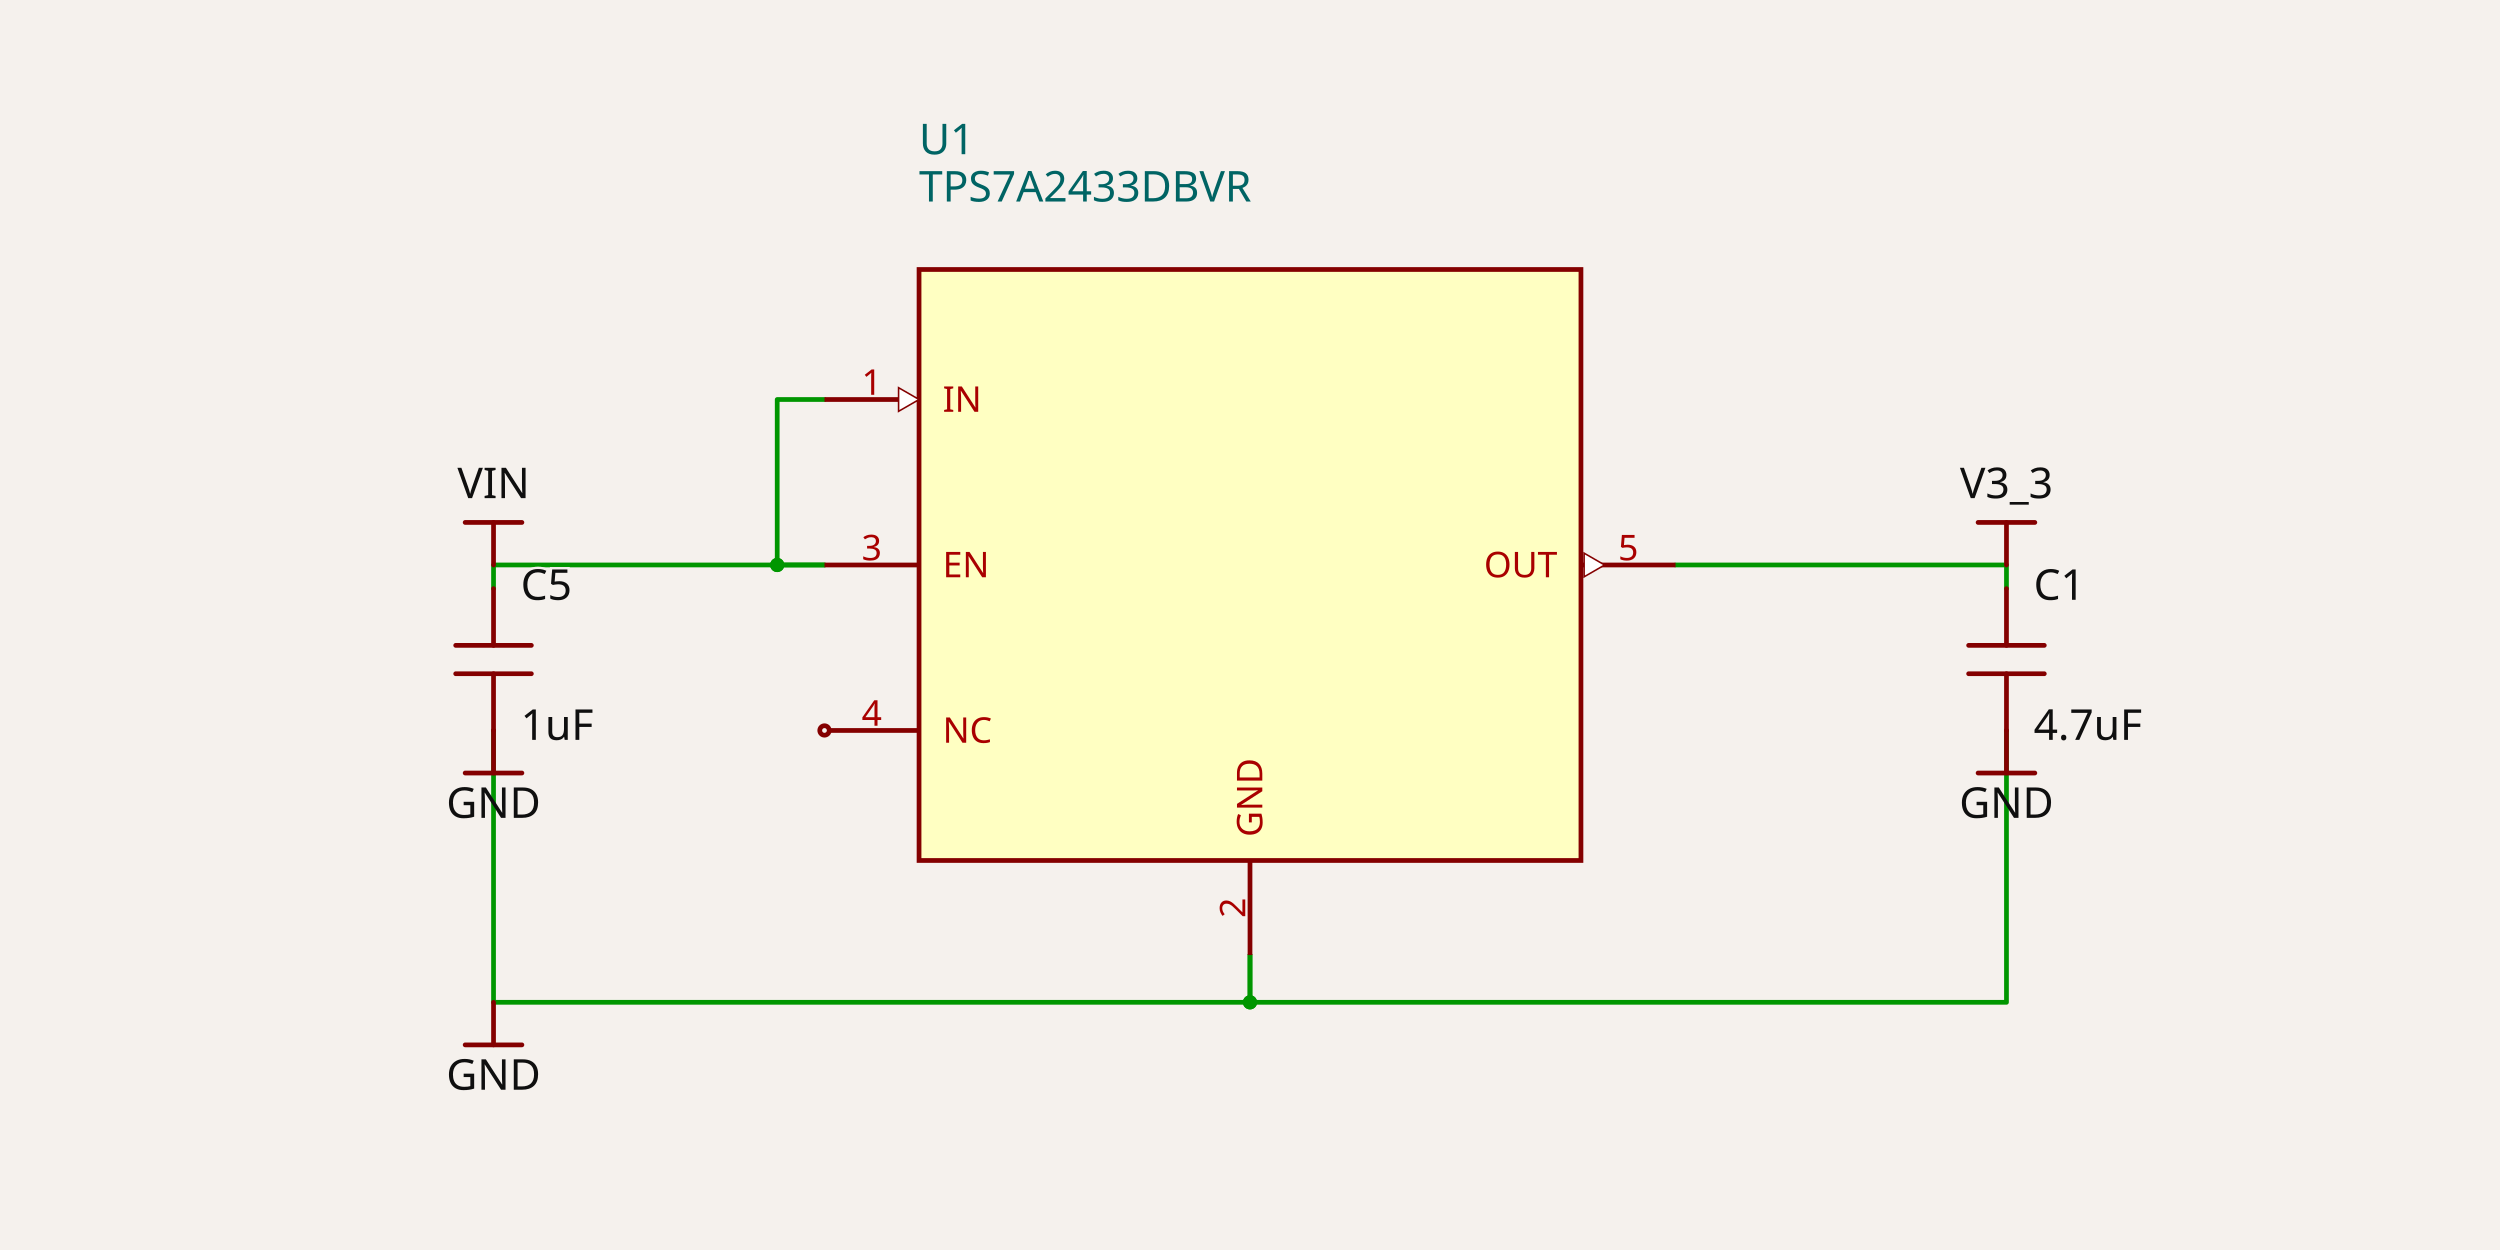
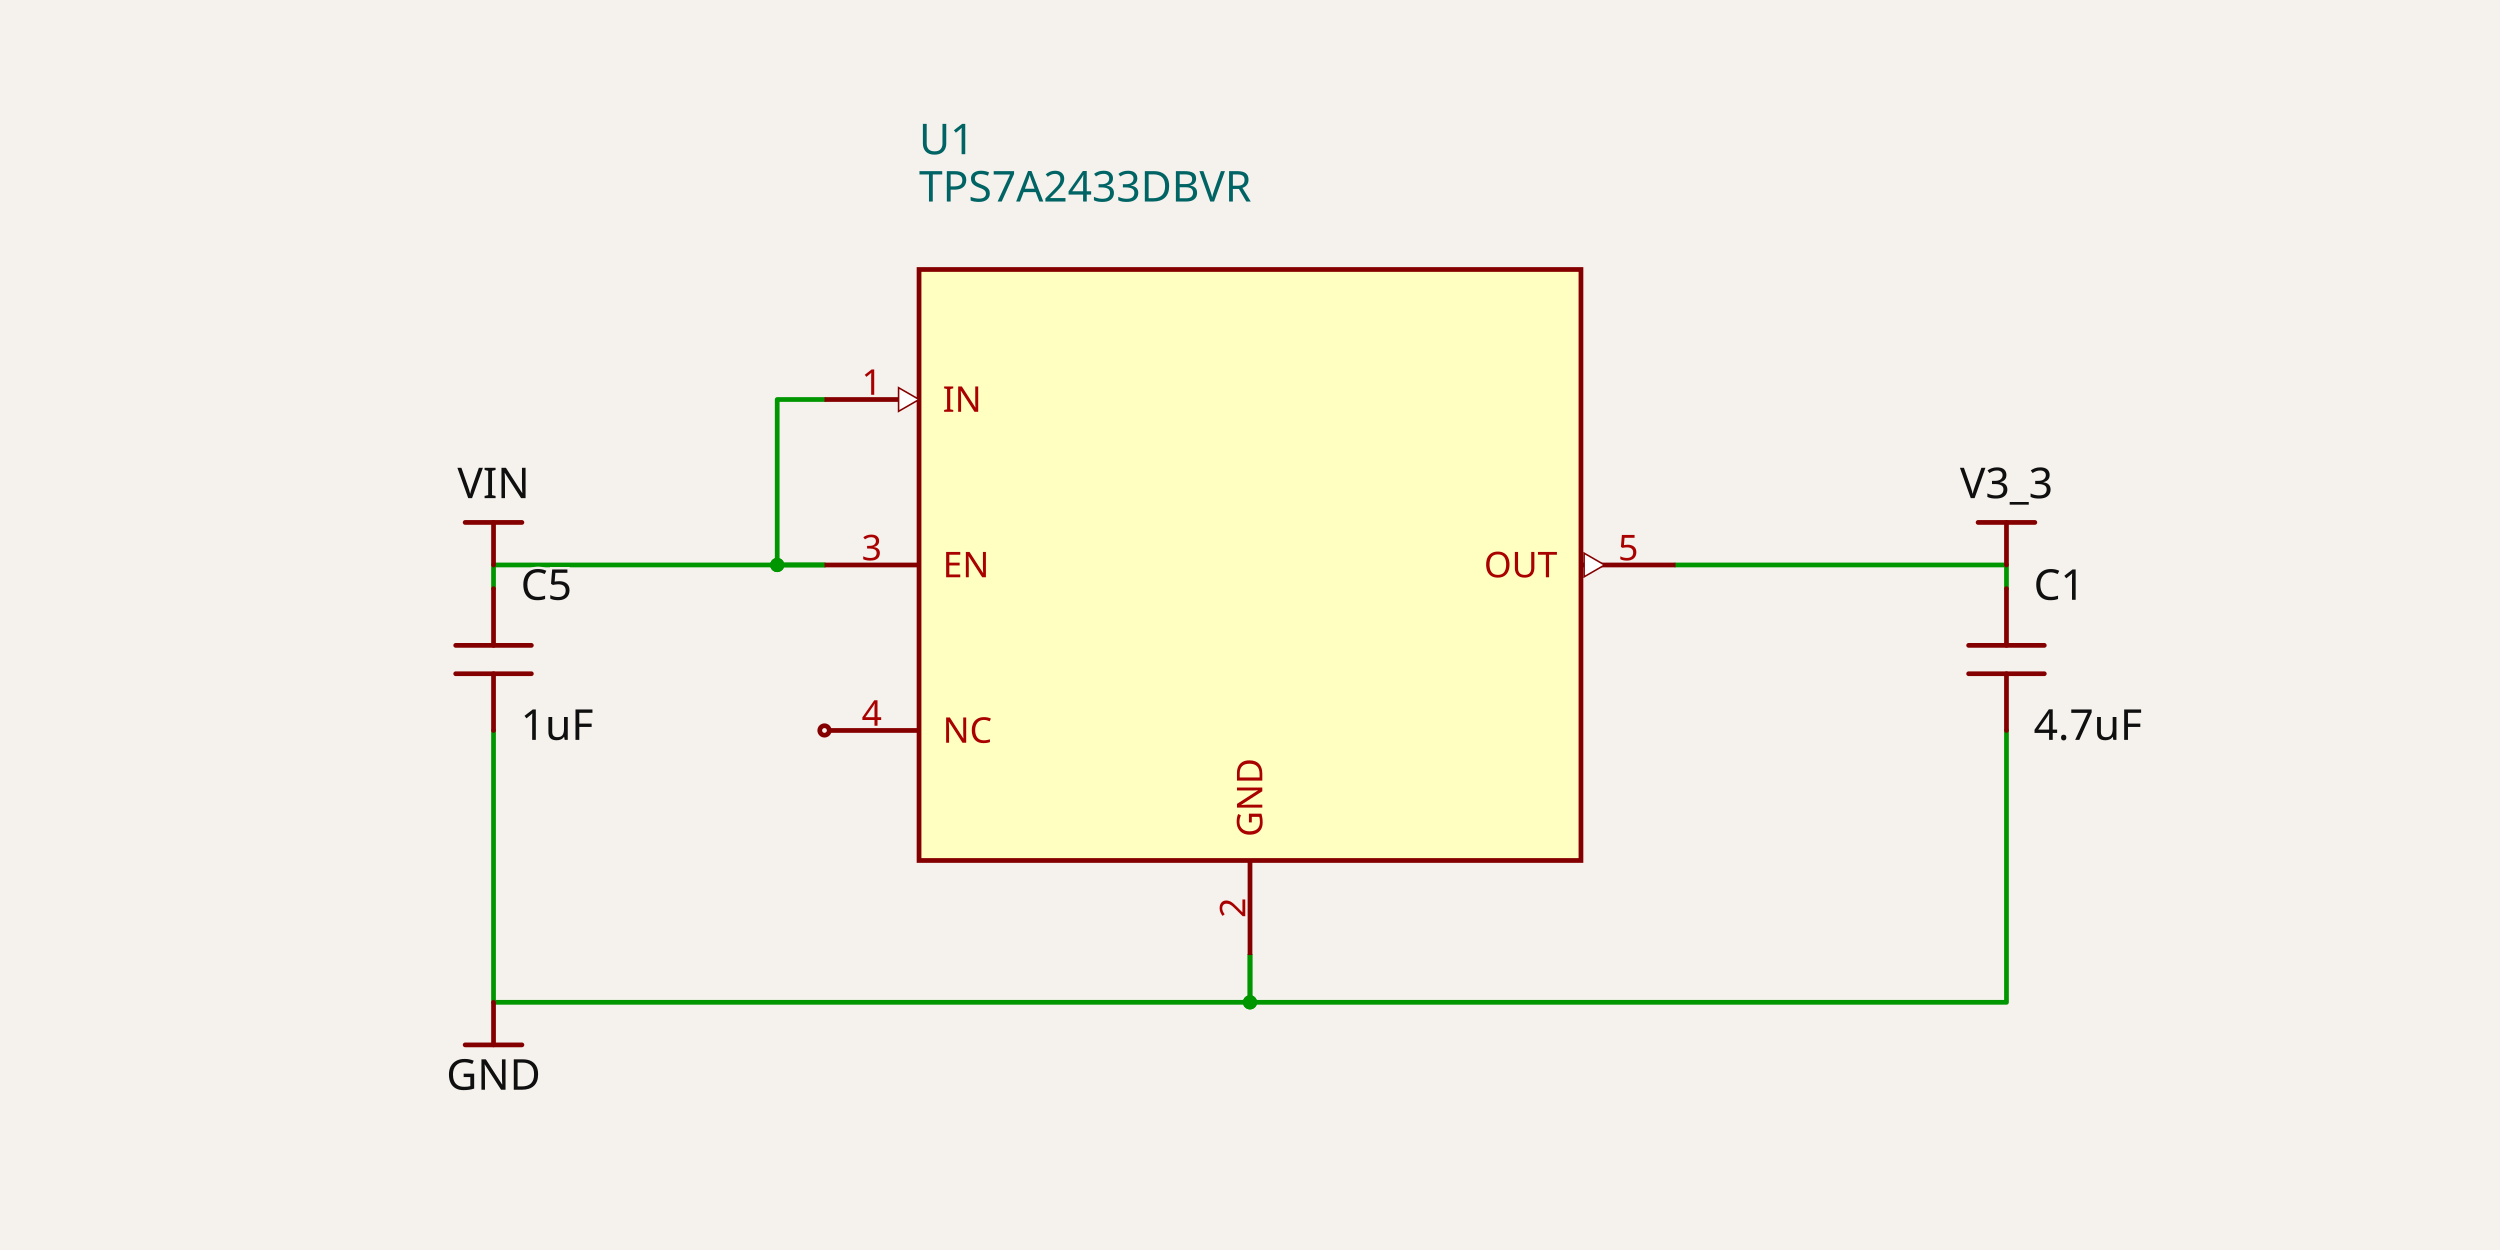
<svg xmlns="http://www.w3.org/2000/svg" class="tscircuit-schematic" width="1200" height="600" style="background-color: rgb(245, 241, 237)" data-real-to-screen-transform="matrix(113.4701699531,0,0,-113.4701699531,600,271.1937061879)">
  <style>
              .boundary { fill: rgb(245, 241, 237); }
              .schematic-boundary { fill: none; stroke: #fff; }
              .component { fill: none; stroke: rgb(132, 0, 0); }
              .chip { fill: rgb(255, 255, 194); stroke: rgb(132, 0, 0); }
              .component-pin { fill: none; stroke: rgb(132, 0, 0); }
              .text { font-family: sans-serif; fill: rgb(0, 150, 0); }
              .pin-number { fill: rgb(169, 0, 0); }
              .port-label { fill: rgb(0, 100, 100); }
              .component-name { fill: rgb(0, 100, 100); }
              
            </style>
  <rect class="boundary" x="0" y="0" width="1200" height="600" />
  <g class="trace sch-trace" data-layer="base" data-circuit-json-type="schematic_trace" data-schematic-trace-id="schematic_trace_0" data-subcircuit-connectivity-map-key="unnamedsubcircuitsubcircuit_source_group_0_connectivity_net0">
    <path d="M 395.754 271.194 L 373.06 271.194 L 373.06 191.765 L 395.754 191.765" class="trace-invisible-hover-outline sch-trace-hitbox" stroke="rgb(0, 150, 0)" fill="none" stroke-width="18.155px" stroke-linecap="round" opacity="0" stroke-linejoin="round" />
    <path class="sch-trace-path" d="M 395.754 271.194 L 373.06 271.194 L 373.06 191.765 L 395.754 191.765" stroke="rgb(0, 150, 0)" fill="none" stroke-width="2.269px" stroke-linecap="round" stroke-linejoin="round" />
  </g>
  <g class="trace sch-trace" data-layer="base" data-circuit-json-type="schematic_trace" data-schematic-trace-id="schematic_trace_1" data-subcircuit-connectivity-map-key="unnamedsubcircuitsubcircuit_source_group_0_connectivity_net0">
    <path d="M 236.895 282.541 L 236.895 273.463 L 236.895 271.194 L 395.754 271.194" class="trace-invisible-hover-outline sch-trace-hitbox" stroke="rgb(0, 150, 0)" fill="none" stroke-width="18.155px" stroke-linecap="round" opacity="0" stroke-linejoin="round" />
    <path class="sch-trace-path" d="M 236.895 282.541 L 236.895 273.463 L 236.895 271.194 L 395.754 271.194" stroke="rgb(0, 150, 0)" fill="none" stroke-width="2.269px" stroke-linecap="round" stroke-linejoin="round" />
  </g>
  <g class="trace sch-trace" data-layer="base" data-circuit-json-type="schematic_trace" data-schematic-trace-id="schematic_trace_2" data-subcircuit-connectivity-map-key="unnamedsubcircuitsubcircuit_source_group_0_connectivity_net2">
    <path d="M 236.895 350.623 L 236.895 359.7 L 236.895 481.114 L 600 481.114 L 600 458.419" class="trace-invisible-hover-outline sch-trace-hitbox" stroke="rgb(0, 150, 0)" fill="none" stroke-width="18.155px" stroke-linecap="round" opacity="0" stroke-linejoin="round" />
    <path class="sch-trace-path" d="M 236.895 350.623 L 236.895 359.7 L 236.895 481.114 L 600 481.114 L 600 458.419" stroke="rgb(0, 150, 0)" fill="none" stroke-width="2.269px" stroke-linecap="round" stroke-linejoin="round" />
  </g>
  <g class="trace sch-trace" data-layer="base" data-circuit-json-type="schematic_trace" data-schematic-trace-id="schematic_trace_3" data-subcircuit-connectivity-map-key="unnamedsubcircuitsubcircuit_source_group_0_connectivity_net2">
    <path d="M 963.105 350.623 L 963.105 359.7 L 963.105 481.114 L 600 481.114 L 600 458.419" class="trace-invisible-hover-outline sch-trace-hitbox" stroke="rgb(0, 150, 0)" fill="none" stroke-width="18.155px" stroke-linecap="round" opacity="0" stroke-linejoin="round" />
    <path class="sch-trace-path" d="M 963.105 350.623 L 963.105 359.7 L 963.105 481.114 L 600 481.114 L 600 458.419" stroke="rgb(0, 150, 0)" fill="none" stroke-width="2.269px" stroke-linecap="round" stroke-linejoin="round" />
  </g>
  <g class="trace sch-trace" data-layer="base" data-circuit-json-type="schematic_trace" data-schematic-trace-id="schematic_trace_4" data-subcircuit-connectivity-map-key="unnamedsubcircuitsubcircuit_source_group_0_connectivity_net1">
    <path d="M 804.246 271.194 L 963.105 271.194 L 963.105 273.463 L 963.105 282.541" class="trace-invisible-hover-outline sch-trace-hitbox" stroke="rgb(0, 150, 0)" fill="none" stroke-width="18.155px" stroke-linecap="round" opacity="0" stroke-linejoin="round" />
    <path class="sch-trace-path" d="M 804.246 271.194 L 963.105 271.194 L 963.105 273.463 L 963.105 282.541" stroke="rgb(0, 150, 0)" fill="none" stroke-width="2.269px" stroke-linecap="round" stroke-linejoin="round" />
  </g>
  <g class="trace-overlays sch-trace-overlays" data-layer="overlay" data-circuit-json-type="schematic_trace" data-schematic-trace-id="schematic_trace_0" data-subcircuit-connectivity-map-key="unnamedsubcircuitsubcircuit_source_group_0_connectivity_net0">
    <circle cx="373.06" cy="271.194" r="3.404" class="trace-junction sch-trace-junction" fill="rgb(0, 150, 0)" />
  </g>
  <g class="trace-overlays sch-trace-overlays" data-layer="overlay" data-circuit-json-type="schematic_trace" data-schematic-trace-id="schematic_trace_1" data-subcircuit-connectivity-map-key="unnamedsubcircuitsubcircuit_source_group_0_connectivity_net0">
    <circle cx="373.06" cy="271.194" r="3.404" class="trace-junction sch-trace-junction" fill="rgb(0, 150, 0)" />
  </g>
  <g class="trace-overlays sch-trace-overlays" data-layer="overlay" data-circuit-json-type="schematic_trace" data-schematic-trace-id="schematic_trace_2" data-subcircuit-connectivity-map-key="unnamedsubcircuitsubcircuit_source_group_0_connectivity_net2">
    <circle cx="600" cy="481.114" r="3.404" class="trace-junction sch-trace-junction" fill="rgb(0, 150, 0)" />
  </g>
  <g class="trace-overlays sch-trace-overlays" data-layer="overlay" data-circuit-json-type="schematic_trace" data-schematic-trace-id="schematic_trace_3" data-subcircuit-connectivity-map-key="unnamedsubcircuitsubcircuit_source_group_0_connectivity_net2">
    <circle cx="600" cy="481.114" r="3.404" class="trace-junction sch-trace-junction" fill="rgb(0, 150, 0)" />
  </g>
  <g class="trace-overlays sch-trace-overlays" data-layer="overlay" data-circuit-json-type="schematic_trace" data-schematic-trace-id="schematic_trace_4" data-subcircuit-connectivity-map-key="unnamedsubcircuitsubcircuit_source_group_0_connectivity_net1" />
  <g class="sch-component" data-circuit-json-type="schematic_component" data-schematic-component-id="schematic_component_0">
    <rect class="component chip sch-component-body" x="441.142" y="129.356" width="317.716" height="283.675" stroke-width="2.269px" fill="rgb(255, 255, 194)" stroke="rgb(132, 0, 0)" />
    <rect class="component-overlay sch-component-overlay" x="441.142" y="129.356" width="317.716" height="283.675" fill="transparent" />
    <text class="sch-text" x="441.142" y="89.641" fill="#006464" text-anchor="start" dominant-baseline="middle" font-family="sans-serif" font-size="20.425px" transform="rotate(0, 441.1418, 89.64143)">TPS7A2433DBVR</text>
    <text class="sch-text" x="441.142" y="66.947" fill="#006464" text-anchor="start" dominant-baseline="middle" font-family="sans-serif" font-size="20.425px" transform="rotate(0, 441.1418, 66.9474)">U1</text>
    <line class="component-pin sch-component-pin sch-port-line" x1="441.142" y1="191.765" x2="395.754" y2="191.765" stroke-width="2.269px" />
    <g class="sch-port" data-schematic-port-id="source_port_0">
      <rect x="393.484" y="189.495" width="4.539" height="4.539" opacity="0" />
    </g>
    <polygon points="441.142,191.765 431.315,197.438 431.315,186.091" fill="white" stroke="rgb(132, 0, 0)" stroke-width="0.756px" />
    <text class="pin-number sch-pin-number" x="418.448" y="189.495" style="font-family: sans-serif;" fill="rgb(169, 0, 0)" text-anchor="middle" dominant-baseline="auto" font-size="17.021px" transform="">1</text>
    <text class="pin-number sch-pin-label" x="452.489" y="191.765" style="font-family: sans-serif;" fill="rgb(169, 0, 0)" text-anchor="start" dominant-baseline="middle" font-size="17.021px" transform="">IN</text>
    <line class="component-pin sch-component-pin sch-port-line" x1="600" y1="413.031" x2="600" y2="458.419" stroke-width="2.269px" />
    <g class="sch-port" data-schematic-port-id="source_port_1">
      <rect x="597.731" y="456.15" width="4.539" height="4.539" opacity="0" />
    </g>
    <text class="pin-number sch-pin-number" x="597.731" y="435.725" style="font-family: sans-serif;" fill="rgb(169, 0, 0)" text-anchor="middle" dominant-baseline="auto" font-size="17.021px" transform="rotate(-90 597.7306 435.7255)">2</text>
    <text class="pin-number sch-pin-label" x="600" y="401.684" style="font-family: sans-serif;" fill="rgb(169, 0, 0)" text-anchor="start" dominant-baseline="middle" font-size="17.021px" transform="rotate(-90 600 401.6844)">GND</text>
    <line class="component-pin sch-component-pin sch-port-line" x1="441.142" y1="271.194" x2="395.754" y2="271.194" stroke-width="2.269px" />
    <g class="sch-port" data-schematic-port-id="source_port_2">
      <rect x="393.484" y="268.924" width="4.539" height="4.539" opacity="0" />
    </g>
    <text class="pin-number sch-pin-number" x="418.448" y="268.924" style="font-family: sans-serif;" fill="rgb(169, 0, 0)" text-anchor="middle" dominant-baseline="auto" font-size="17.021px" transform="">3</text>
    <text class="pin-number sch-pin-label" x="452.489" y="271.194" style="font-family: sans-serif;" fill="rgb(169, 0, 0)" text-anchor="start" dominant-baseline="middle" font-size="17.021px" transform="">EN</text>
    <line class="component-pin sch-component-pin sch-port-line" x1="441.142" y1="350.623" x2="398.023" y2="350.623" stroke-width="2.269px" />
    <g class="sch-port" data-schematic-port-id="source_port_3">
      <circle class="component-pin sch-component-pin sch-port-terminal" cx="395.754" cy="350.623" r="2.269" stroke-width="2.269px" />
      <rect x="393.484" y="348.353" width="4.539" height="4.539" opacity="0" />
    </g>
    <text class="pin-number sch-pin-number" x="418.448" y="348.353" style="font-family: sans-serif;" fill="rgb(169, 0, 0)" text-anchor="middle" dominant-baseline="auto" font-size="17.021px" transform="">4</text>
    <text class="pin-number sch-pin-label" x="452.489" y="350.623" style="font-family: sans-serif;" fill="rgb(169, 0, 0)" text-anchor="start" dominant-baseline="middle" font-size="17.021px" transform="">NC</text>
    <line class="component-pin sch-component-pin sch-port-line" x1="758.858" y1="271.194" x2="804.246" y2="271.194" stroke-width="2.269px" />
    <g class="sch-port" data-schematic-port-id="source_port_4">
      <rect x="801.977" y="268.924" width="4.539" height="4.539" opacity="0" />
    </g>
    <polygon points="770.205,271.194 760.378,276.867 760.378,265.52" fill="white" stroke="rgb(132, 0, 0)" stroke-width="0.756px" />
    <text class="pin-number sch-pin-number" x="781.552" y="268.924" style="font-family: sans-serif;" fill="rgb(169, 0, 0)" text-anchor="middle" dominant-baseline="auto" font-size="17.021px" transform="">5</text>
    <text class="pin-number sch-pin-label" x="747.511" y="271.194" style="font-family: sans-serif;" fill="rgb(169, 0, 0)" text-anchor="end" dominant-baseline="middle" font-size="17.021px" transform="">OUT</text>
  </g>
  <g class="sch-component" data-circuit-json-type="schematic_component" data-schematic-component-id="schematic_component_1">
    <rect class="component-overlay sch-component-overlay" x="218.738" y="282.541" width="36.315" height="68.082" fill="transparent" />
    <path class="sch-component-symbol-path" d="M 236.895 350.623 L 236.895 323.39" stroke="rgb(132, 0, 0)" fill="none" stroke-width="2.269px" stroke-linecap="round" />
    <path class="sch-component-symbol-path" d="M 236.895 309.774 L 236.895 282.541" stroke="rgb(132, 0, 0)" fill="none" stroke-width="2.269px" stroke-linecap="round" />
    <path class="sch-component-symbol-path" d="M 255.053 323.39 L 218.738 323.39" stroke="rgb(132, 0, 0)" fill="none" stroke-width="2.269px" stroke-linecap="round" />
    <path class="sch-component-symbol-path" d="M 255.053 309.774 L 218.738 309.774" stroke="rgb(132, 0, 0)" fill="none" stroke-width="2.269px" stroke-linecap="round" />
    <text class="sch-component-name sch-component-text" x="249.945" y="293.888" stroke="rgb(245, 241, 237)" stroke-width="2.269px" paint-order="stroke" fill="rgb(15, 15, 15)" font-family="sans-serif" text-anchor="start" dominant-baseline="ideographic" font-size="20.425px">C5</text>
    <text class="sch-component-text" x="249.945" y="339.276" fill="rgb(15, 15, 15)" font-family="sans-serif" text-anchor="start" dominant-baseline="hanging" font-size="20.425px">1uF</text>
  </g>
  <g class="sch-component" data-circuit-json-type="schematic_component" data-schematic-component-id="schematic_component_2">
    <rect class="component-overlay sch-component-overlay" x="944.947" y="282.541" width="36.315" height="68.082" fill="transparent" />
    <path class="sch-component-symbol-path" d="M 963.105 350.623 L 963.105 323.39" stroke="rgb(132, 0, 0)" fill="none" stroke-width="2.269px" stroke-linecap="round" />
    <path class="sch-component-symbol-path" d="M 963.105 309.774 L 963.105 282.541" stroke="rgb(132, 0, 0)" fill="none" stroke-width="2.269px" stroke-linecap="round" />
    <path class="sch-component-symbol-path" d="M 981.262 323.39 L 944.947 323.39" stroke="rgb(132, 0, 0)" fill="none" stroke-width="2.269px" stroke-linecap="round" />
    <path class="sch-component-symbol-path" d="M 981.262 309.774 L 944.947 309.774" stroke="rgb(132, 0, 0)" fill="none" stroke-width="2.269px" stroke-linecap="round" />
    <text class="sch-component-name sch-component-text" x="976.154" y="293.888" stroke="rgb(245, 241, 237)" stroke-width="2.269px" paint-order="stroke" fill="rgb(15, 15, 15)" font-family="sans-serif" text-anchor="start" dominant-baseline="ideographic" font-size="20.425px">C1</text>
    <text class="sch-component-text" x="976.154" y="339.276" fill="rgb(15, 15, 15)" font-family="sans-serif" text-anchor="start" dominant-baseline="hanging" font-size="20.425px">4.7uF</text>
  </g>
  <g class="schematic-port-hover sch-port-hover" data-schematic-port-id="source_port_0">
    <circle cx="395.754" cy="191.765" r="4.539" fill="red" opacity="0" />
  </g>
  <g class="schematic-port-hover sch-port-hover" data-schematic-port-id="source_port_1">
    <circle cx="600" cy="458.419" r="4.539" fill="red" opacity="0" />
  </g>
  <g class="schematic-port-hover sch-port-hover" data-schematic-port-id="source_port_2">
    <circle cx="395.754" cy="271.194" r="4.539" fill="red" opacity="0" />
  </g>
  <g class="schematic-port-hover sch-port-hover" data-schematic-port-id="source_port_3">
    <circle cx="395.754" cy="350.623" r="4.539" fill="red" opacity="0" />
  </g>
  <g class="schematic-port-hover sch-port-hover" data-schematic-port-id="source_port_4">
    <circle cx="804.246" cy="271.194" r="4.539" fill="red" opacity="0" />
  </g>
  <g class="schematic-port-hover sch-port-hover" data-schematic-port-id="source_port_5">
    <circle cx="236.895" cy="282.541" r="4.539" fill="red" opacity="0" />
  </g>
  <g class="schematic-port-hover sch-port-hover" data-schematic-port-id="source_port_6">
    <circle cx="236.895" cy="350.623" r="4.539" fill="red" opacity="0" />
  </g>
  <g class="schematic-port-hover sch-port-hover" data-schematic-port-id="source_port_7">
    <circle cx="963.105" cy="282.541" r="4.539" fill="red" opacity="0" />
  </g>
  <g class="schematic-port-hover sch-port-hover" data-schematic-port-id="source_port_8">
    <circle cx="963.105" cy="350.623" r="4.539" fill="red" opacity="0" />
  </g>
-   <rect class="component-overlay sch-component-overlay sch-net-label-overlay" data-circuit-json-type="schematic_net_label" data-schematic-net-label-id="schematic_net_label_0" x="223.279" y="481.114" width="27.233" height="20.425" fill="transparent" />
-   <path class="sch-net-label-symbol-path" data-circuit-json-type="schematic_net_label" data-schematic-net-label-id="schematic_net_label_0" d="M 223.279 501.538 L 250.512 501.538" stroke="rgb(132, 0, 0)" fill="none" stroke-width="2.269px" stroke-linecap="round" />
-   <path class="sch-net-label-symbol-path" data-circuit-json-type="schematic_net_label" data-schematic-net-label-id="schematic_net_label_0" d="M 236.895 501.538 L 236.895 481.114" stroke="rgb(132, 0, 0)" fill="none" stroke-width="2.269px" stroke-linecap="round" />
-   <text class="sch-net-label-symbol-text" data-circuit-json-type="schematic_net_label" data-schematic-net-label-id="schematic_net_label_0" x="236.895" y="507.212" fill="rgb(15, 15, 15)" font-family="sans-serif" text-anchor="middle" dominant-baseline="hanging" font-size="20.425px">GND</text>
-   <rect class="component-overlay sch-component-overlay sch-net-label-overlay" data-circuit-json-type="schematic_net_label" data-schematic-net-label-id="schematic_net_label_1" x="223.279" y="350.623" width="27.233" height="20.425" fill="transparent" />
-   <path class="sch-net-label-symbol-path" data-circuit-json-type="schematic_net_label" data-schematic-net-label-id="schematic_net_label_1" d="M 223.279 371.047 L 250.512 371.047" stroke="rgb(132, 0, 0)" fill="none" stroke-width="2.269px" stroke-linecap="round" />
-   <path class="sch-net-label-symbol-path" data-circuit-json-type="schematic_net_label" data-schematic-net-label-id="schematic_net_label_1" d="M 236.895 371.047 L 236.895 350.623" stroke="rgb(132, 0, 0)" fill="none" stroke-width="2.269px" stroke-linecap="round" />
-   <text class="sch-net-label-symbol-text" data-circuit-json-type="schematic_net_label" data-schematic-net-label-id="schematic_net_label_1" x="236.895" y="376.721" fill="rgb(15, 15, 15)" font-family="sans-serif" text-anchor="middle" dominant-baseline="hanging" font-size="20.425px">GND</text>
-   <rect class="component-overlay sch-component-overlay sch-net-label-overlay" data-circuit-json-type="schematic_net_label" data-schematic-net-label-id="schematic_net_label_2" x="949.488" y="350.623" width="27.233" height="20.425" fill="transparent" />
-   <path class="sch-net-label-symbol-path" data-circuit-json-type="schematic_net_label" data-schematic-net-label-id="schematic_net_label_2" d="M 949.488 371.047 L 976.721 371.047" stroke="rgb(132, 0, 0)" fill="none" stroke-width="2.269px" stroke-linecap="round" />
-   <path class="sch-net-label-symbol-path" data-circuit-json-type="schematic_net_label" data-schematic-net-label-id="schematic_net_label_2" d="M 963.105 371.047 L 963.105 350.623" stroke="rgb(132, 0, 0)" fill="none" stroke-width="2.269px" stroke-linecap="round" />
-   <text class="sch-net-label-symbol-text" data-circuit-json-type="schematic_net_label" data-schematic-net-label-id="schematic_net_label_2" x="963.105" y="376.721" fill="rgb(15, 15, 15)" font-family="sans-serif" text-anchor="middle" dominant-baseline="hanging" font-size="20.425px">GND</text>
-   <rect class="component-overlay sch-component-overlay sch-net-label-overlay" data-circuit-json-type="schematic_net_label" data-schematic-net-label-id="schematic_net_label_3" x="223.279" y="250.769" width="27.233" height="20.425" fill="transparent" />
-   <path class="sch-net-label-symbol-path" data-circuit-json-type="schematic_net_label" data-schematic-net-label-id="schematic_net_label_3" d="M 250.512 250.769 L 223.279 250.769" stroke="rgb(132, 0, 0)" fill="none" stroke-width="2.269px" stroke-linecap="round" />
-   <path class="sch-net-label-symbol-path" data-circuit-json-type="schematic_net_label" data-schematic-net-label-id="schematic_net_label_3" d="M 236.895 250.769 L 236.895 271.194" stroke="rgb(132, 0, 0)" fill="none" stroke-width="2.269px" stroke-linecap="round" />
-   <text class="sch-net-label-symbol-text" data-circuit-json-type="schematic_net_label" data-schematic-net-label-id="schematic_net_label_3" x="236.895" y="245.096" fill="rgb(15, 15, 15)" font-family="sans-serif" text-anchor="middle" dominant-baseline="ideographic" font-size="20.425px">VIN</text>
-   <rect class="component-overlay sch-component-overlay sch-net-label-overlay" data-circuit-json-type="schematic_net_label" data-schematic-net-label-id="schematic_net_label_4" x="949.488" y="250.769" width="27.233" height="20.425" fill="transparent" />
-   <path class="sch-net-label-symbol-path" data-circuit-json-type="schematic_net_label" data-schematic-net-label-id="schematic_net_label_4" d="M 976.721 250.769 L 949.488 250.769" stroke="rgb(132, 0, 0)" fill="none" stroke-width="2.269px" stroke-linecap="round" />
-   <path class="sch-net-label-symbol-path" data-circuit-json-type="schematic_net_label" data-schematic-net-label-id="schematic_net_label_4" d="M 963.105 250.769 L 963.105 271.194" stroke="rgb(132, 0, 0)" fill="none" stroke-width="2.269px" stroke-linecap="round" />
-   <text class="sch-net-label-symbol-text" data-circuit-json-type="schematic_net_label" data-schematic-net-label-id="schematic_net_label_4" x="963.105" y="245.096" fill="rgb(15, 15, 15)" font-family="sans-serif" text-anchor="middle" dominant-baseline="ideographic" font-size="20.425px">V3_3</text>
+   <rect class="component-overlay sch-component-overlay sch-net-label-overlay" data-circuit-json-type="schematic_net_label" data-schematic-net-label-id="schematic_net_label_0" x="223.279" y="250.769" width="27.233" height="20.425" fill="transparent" />
+   <path class="sch-net-label-symbol-path" data-circuit-json-type="schematic_net_label" data-schematic-net-label-id="schematic_net_label_0" d="M 250.512 250.769 L 223.279 250.769" stroke="rgb(132, 0, 0)" fill="none" stroke-width="2.269px" stroke-linecap="round" />
+   <path class="sch-net-label-symbol-path" data-circuit-json-type="schematic_net_label" data-schematic-net-label-id="schematic_net_label_0" d="M 236.895 250.769 L 236.895 271.194" stroke="rgb(132, 0, 0)" fill="none" stroke-width="2.269px" stroke-linecap="round" />
+   <text class="sch-net-label-symbol-text" data-circuit-json-type="schematic_net_label" data-schematic-net-label-id="schematic_net_label_0" x="236.895" y="245.096" fill="rgb(15, 15, 15)" font-family="sans-serif" text-anchor="middle" dominant-baseline="ideographic" font-size="20.425px">VIN</text>
+   <rect class="component-overlay sch-component-overlay sch-net-label-overlay" data-circuit-json-type="schematic_net_label" data-schematic-net-label-id="schematic_net_label_1" x="223.279" y="481.114" width="27.233" height="20.425" fill="transparent" />
+   <path class="sch-net-label-symbol-path" data-circuit-json-type="schematic_net_label" data-schematic-net-label-id="schematic_net_label_1" d="M 223.279 501.538 L 250.512 501.538" stroke="rgb(132, 0, 0)" fill="none" stroke-width="2.269px" stroke-linecap="round" />
+   <path class="sch-net-label-symbol-path" data-circuit-json-type="schematic_net_label" data-schematic-net-label-id="schematic_net_label_1" d="M 236.895 501.538 L 236.895 481.114" stroke="rgb(132, 0, 0)" fill="none" stroke-width="2.269px" stroke-linecap="round" />
+   <text class="sch-net-label-symbol-text" data-circuit-json-type="schematic_net_label" data-schematic-net-label-id="schematic_net_label_1" x="236.895" y="507.212" fill="rgb(15, 15, 15)" font-family="sans-serif" text-anchor="middle" dominant-baseline="hanging" font-size="20.425px">GND</text>
+   <rect class="component-overlay sch-component-overlay sch-net-label-overlay" data-circuit-json-type="schematic_net_label" data-schematic-net-label-id="schematic_net_label_2" x="949.488" y="250.769" width="27.233" height="20.425" fill="transparent" />
+   <path class="sch-net-label-symbol-path" data-circuit-json-type="schematic_net_label" data-schematic-net-label-id="schematic_net_label_2" d="M 976.721 250.769 L 949.488 250.769" stroke="rgb(132, 0, 0)" fill="none" stroke-width="2.269px" stroke-linecap="round" />
+   <path class="sch-net-label-symbol-path" data-circuit-json-type="schematic_net_label" data-schematic-net-label-id="schematic_net_label_2" d="M 963.105 250.769 L 963.105 271.194" stroke="rgb(132, 0, 0)" fill="none" stroke-width="2.269px" stroke-linecap="round" />
+   <text class="sch-net-label-symbol-text" data-circuit-json-type="schematic_net_label" data-schematic-net-label-id="schematic_net_label_2" x="963.105" y="245.096" fill="rgb(15, 15, 15)" font-family="sans-serif" text-anchor="middle" dominant-baseline="ideographic" font-size="20.425px">V3_3</text>
</svg>
